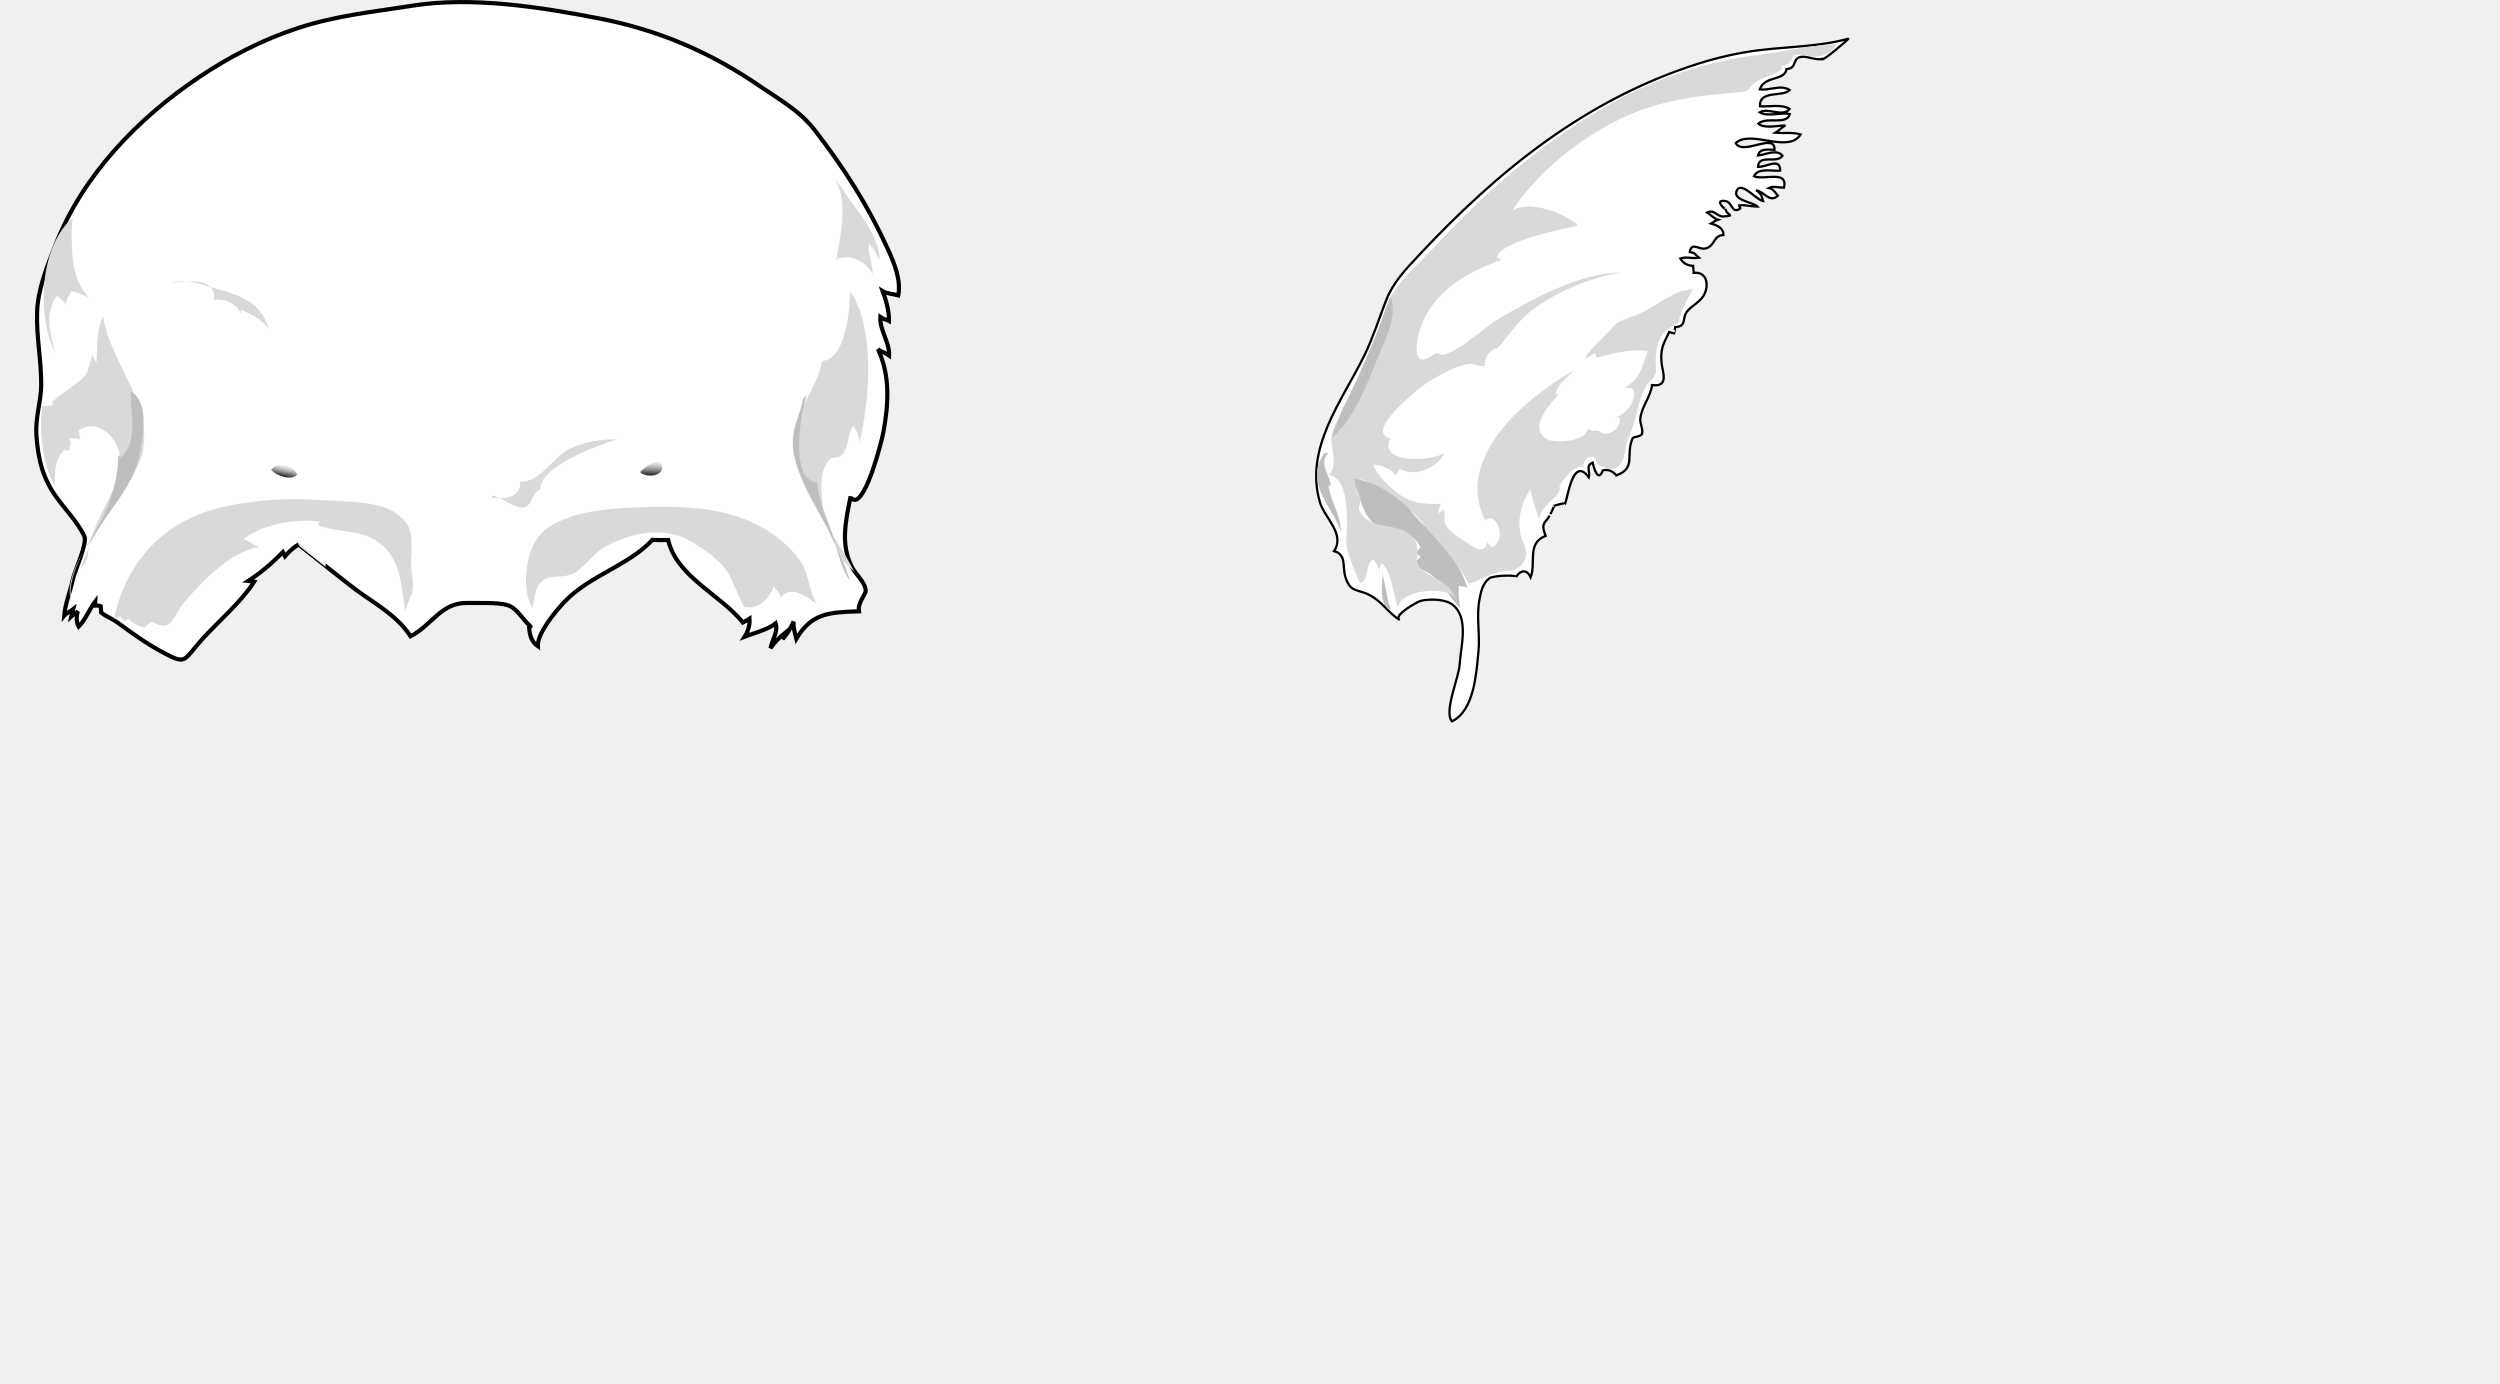
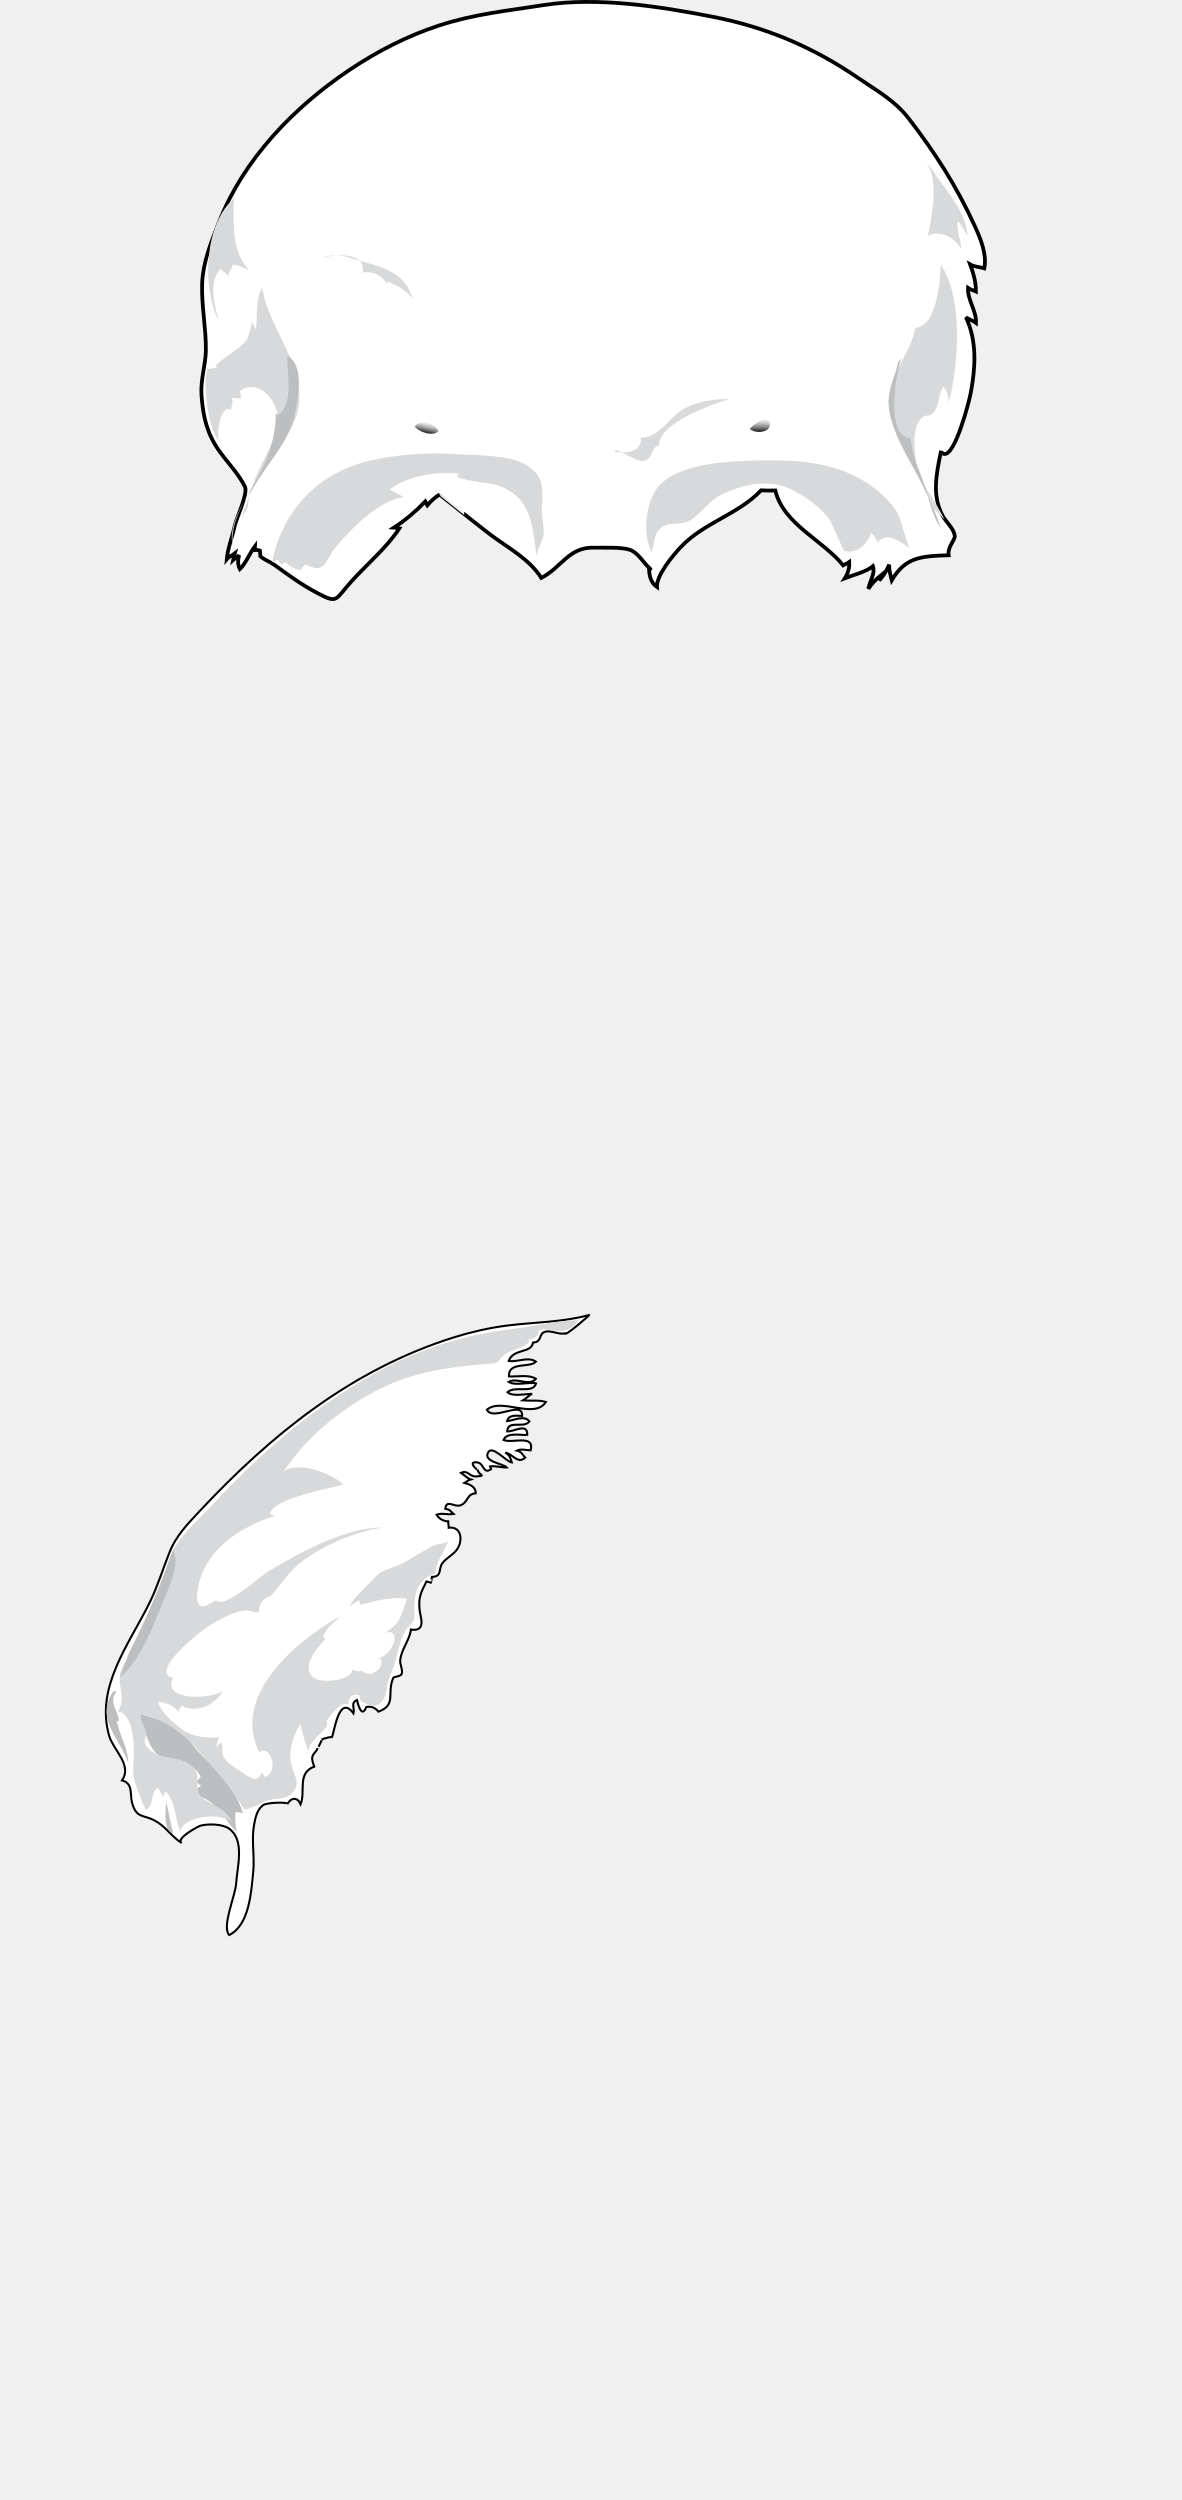
- <svg xmlns="http://www.w3.org/2000/svg" version="1.1" id="Layer_1" width="468.824" height="259.539" viewBox="0 0 468.824 259.539" overflow="visible" enable-background="new 0 0 536.764 308.853" xml:space="preserve">
+ <svg xmlns="http://www.w3.org/2000/svg" version="1.1" id="Layer_1" width="243.853" height="516.16" viewBox="0 0 243.853 516.16" overflow="visible" enable-background="new 0 0 536.764 308.853" xml:space="preserve">
  <defs id="defs285" />
-   <g id="g285" transform="translate(-41.87503,-17.41148)">
-     <linearGradient id="XMLID_12_" gradientUnits="userSpaceOnUse" x1="129.352" y1="200.709" x2="129.027" y2="171.146">
+   <g id="g285" transform="translate(-49.76388,-17.41148)">
+     <linearGradient id="XMLID_12_" gradientUnits="userSpaceOnUse" x1="129.352" y1="200.709" x2="129.027" y2="171.146" gradientTransform="translate(42.66786)">
      <stop offset="0" style="stop-color:#FFFFFF" id="stop37" />
      <stop offset="0.348" style="stop-color:#BCBEC0" id="stop38" />
      <stop offset="0.447" style="stop-color:#B8BABC" id="stop39" />
      <stop offset="0.541" style="stop-color:#ADAFB1" id="stop40" />
      <stop offset="0.634" style="stop-color:#9A9C9D" id="stop41" />
      <stop offset="0.726" style="stop-color:#7F8182" id="stop42" />
      <stop offset="0.817" style="stop-color:#5D5E5F" id="stop43" />
      <stop offset="0.908" style="stop-color:#333334" id="stop44" />
      <stop offset="0.997" style="stop-color:#020202" id="stop45" />
      <stop offset="1" style="stop-color:#000000" id="stop46" />
    </linearGradient>
-     <linearGradient id="XMLID_15_" gradientUnits="userSpaceOnUse" x1="166.722" y1="106.349" x2="167.595" y2="109.184">
+     <linearGradient id="XMLID_15_" gradientUnits="userSpaceOnUse" x1="166.722" y1="106.349" x2="167.595" y2="109.184" gradientTransform="translate(42.66786)">
      <stop offset="0" style="stop-color:#F4D58D" id="stop77" />
      <stop offset="0.107" style="stop-color:#EFD18A" id="stop78" />
      <stop offset="0.234" style="stop-color:#E1C482" id="stop79" />
      <stop offset="0.371" style="stop-color:#C9AF74" id="stop80" />
      <stop offset="0.515" style="stop-color:#A79261" id="stop81" />
      <stop offset="0.664" style="stop-color:#7D6D48" id="stop82" />
      <stop offset="0.818" style="stop-color:#483F2A" id="stop83" />
      <stop offset="0.973" style="stop-color:#0B0A07" id="stop84" />
      <stop offset="1" style="stop-color:#000000" id="stop85" />
    </linearGradient>
-     <g id="g131">
+     <g id="g131" transform="translate(42.66786)">
      <g id="g122">
        <path fill="#ffffff" stroke="#000000" stroke-width="0.78" d="m 49.6,89.794 c -0.038,2.851 -1.119,5.985 -0.904,9.175 0.308,4.584 1.203,8.172 3.826,11.769 1.841,2.524 3.733,4.377 5.14,7.138 0.703,1.374 -1.779,6.576 -2.113,8.142 -0.477,2.242 -1.442,4.589 -1.636,6.851 0.46,-0.547 1.294,-0.883 1.625,-1.154 -0.12,0.409 -0.167,0.876 -0.253,1.244 0.261,-0.249 0.945,-0.638 1.208,-0.928 -0.307,0.862 -0.355,1.993 0.132,2.888 1.244,-1.214 2.019,-3.308 3.146,-4.777 -0.002,0.269 -0.16,0.584 -0.247,0.836 0.322,-0.013 0.922,-0.034 1.228,0.097 0.034,0.387 0.098,0.819 0.105,1.202 0.913,0.78 2,1.118 2.884,1.757 3.085,2.228 5.582,4.098 9.024,5.904 4.116,2.159 3.474,1.31 6.864,-2.463 3.212,-3.575 7.32,-6.989 9.924,-10.982 -0.376,-0.08 -0.764,-0.092 -1.144,-0.129 2.27,-1.46 4.399,-3.246 6.506,-5.417 0.138,0.274 0.245,0.551 0.394,0.797 0.696,-0.846 1.66,-1.696 2.548,-2.232 -0.007,0.004 9.404,7.489 10.649,8.409 3.59,2.651 7.873,4.933 10.359,8.814 4.132,-2.151 5.684,-6.39 10.807,-6.252 1.841,0.049 5.549,-0.165 7.407,0.424 1.732,0.549 2.747,2.573 4.171,3.868 0.383,0.179 -0.151,0.126 -0.16,-0.34 0.009,1.708 0.301,3.24 1.642,4.176 -0.153,-2.3 3.118,-6.361 4.995,-8.334 4.706,-4.951 12.065,-6.818 16.494,-11.626 0.925,0.037 1.833,0.076 2.952,0.034 1.635,6.924 9.791,10.234 14.011,15.449 0.383,-0.219 0.924,-0.447 1.251,-0.684 0.077,1.14 -0.25,2.336 -0.894,3.337 1.445,-0.567 4.376,-1.303 5.794,-2.465 0.488,1.511 -0.615,2.951 -0.959,4.653 0.699,-1.066 1.618,-2 2.619,-2.805 -0.089,0.373 -0.242,0.705 -0.35,1.069 0.876,-0.916 1.55,-2.133 2.051,-3.266 -0.107,1.134 0.297,2.257 0.523,3.219 2.807,-4.696 5.894,-4.969 11.732,-5.141 -0.276,-1.658 1.323,-3.123 1.267,-3.954 -0.102,-1.493 -1.826,-2.901 -2.538,-4.263 -2.166,-4.137 -1.292,-8.438 -0.35,-13.03 0.329,0.007 0.365,0.259 0.674,0.329 2.27,0.505 5.176,-10.764 5.521,-12.624 0.975,-5.246 1.335,-10.629 -1.004,-15.605 0.562,0.443 1.458,0.695 2.084,1.169 0.112,-2.511 -1.793,-4.746 -1.64,-7.195 0.578,0.409 1.203,0.481 1.619,0.702 0.028,-1.854 -0.531,-3.834 -1.172,-5.562 0.844,0.498 2.002,0.516 2.917,0.78 0.556,-2.917 -0.799,-6.148 -1.985,-8.736 -3.746,-8.198 -8.149,-15.057 -13.595,-22.14 -2.909,-3.783 -6.589,-5.743 -10.399,-8.363 -9.27,-6.375 -19.02,-10.524 -30.1,-12.686 -10.919,-2.129 -23.845,-4.155 -34.933,-2.408 -7.569,1.191 -14.31,1.838 -21.587,4.216 -6.563,2.144 -12.78,5.343 -18.506,9.184 -11.456,7.684 -21.877,18.453 -26.94,31.478 -1.576,4.051 -3.307,8.232 -3.455,12.633 -0.153,4.567 0.831,9.223 0.771,13.818 z" id="path104" />
        <path fill="#d8d9da" d="m 56.986,124.27 c 1.402,-5.069 3.465,-7.811 6.22,-12.214 1.703,-2.721 4.363,-6.07 5.219,-9.142 2.614,-9.405 -6.031,-17.559 -7.178,-26.116 -1.42,2.481 -1.007,5.681 -1.309,8.66 -0.153,-0.385 -0.599,-1.026 -0.76,-1.586 -1.002,3.628 -0.686,3.812 -3.512,5.859 -1.551,1.125 -2.896,1.978 -4.267,3.301 -0.167,0.152 -0.165,0.134 0.006,-0.057 0.273,-0.109 0.409,0.003 0.405,0.339 -0.42,0.008 -1.043,0.39 -1.926,0.175 -0.914,3.375 0.077,11.965 2.328,14.946 -0.264,-2.196 0.161,-5.451 1.637,-6.511 -0.272,-0.103 0.502,-0.164 0.968,0.077 0.043,-1.025 0.604,-1.354 0.033,-2.483 0.614,0.169 1.374,-0.028 2.068,0.304 -0.187,-0.497 -0.043,-1.161 -0.324,-1.709 4.158,-2.729 8.343,2.412 7.812,6.556 -0.748,5.818 -5.771,11.035 -6.112,17.422" id="path105" />
        <path fill="#d8d9da" d="m 202.113,124.705 c -3.698,-7.511 -10.443,-14.54 -11.328,-23.193 -0.676,-6.6 3.991,-10.066 5.301,-16.401 4.47,-0.37 5.107,-9.67 5.245,-13.016 4.765,6.853 3.634,20.792 1.643,28.547 0.015,-1.296 -0.302,-2.601 -1.177,-3.369 -0.935,1.617 -0.782,3.808 -1.862,5.243 -0.854,1.134 -1.823,0.288 -2.625,1.237 -1.727,2.049 -1.451,4.856 -1.294,7.449 0.26,4.348 2.044,7.576 3.919,11.323" id="path106" />
        <path fill="#d8d9da" d="m 134.126,110.758 c 2.297,0.274 5.51,-0.003 5.295,-2.996 3.729,0.119 6.037,-4.475 9.118,-6.091 2.493,-1.305 6.159,-1.991 8.999,-1.83 -3.291,0.936 -14.74,5.116 -14.323,9.452 -1.844,0.53 -1.285,2.657 -2.965,3.239 -1.478,0.513 -4.476,-1.925 -6.125,-2.209" id="path107" />
        <path fill="#d8d9da" d="m 87.123,75.519 c -0.099,0.222 -0.114,0.446 -0.044,0.672 C 86.031,74.24 84.133,73.378 82,73.649 c 0.687,-4.44 -5.825,-3.625 -8.318,-3.06 3.283,-1.187 5.928,0.241 8.673,0.953 4.342,1.125 8.626,2.616 9.867,7.472 -1.309,-1.708 -3.162,-2.66 -5.099,-3.495 z" id="path108" />
        <path fill="#d8d9da" d="m 58.577,73.234 c -1.005,-0.521 -2.217,-0.99 -3.342,-1.242 -0.291,0.9 -1.014,1.451 -0.961,2.558 -0.254,-0.662 -1.242,-1.135 -1.645,-1.661 -2.524,2.733 -1.218,7.521 -0.406,10.715 -3.483,-6.815 -3.023,-20.169 3.399,-25.407 -0.542,0.442 -0.235,6.727 -0.127,7.693 0.283,2.571 1.181,5.497 3.082,7.344 z" id="path109" />
        <path fill="#d8d9da" d="m 198.19,50.616 c 2.934,4.062 1.31,11.019 0.493,15.533 2.24,-1.455 5.779,0.391 6.839,2.669 0.048,-1.948 -0.973,-3.806 -0.715,-5.779 0.791,0.794 1.502,2.051 2.021,3.151 -0.04,-4.977 -4.776,-9.833 -7.33,-13.831" id="path110" />
        <path fill="#d8d9da" d="m 117.565,129.063 c 1.052,-4.465 3.281,-11.736 -1.05,-15.142 -3.45,-2.713 -10.572,-2.431 -14.736,-2.737 -5.981,-0.44 -12.012,-0.013 -17.761,1.221 -11.047,2.369 -18.484,10.099 -20.757,21.058 0.472,-0.088 0.742,-0.284 1.146,-0.533 0.401,0.312 0.348,0.815 0.849,0.983 0.307,-0.086 0.471,-0.483 0.765,-0.426 0.842,0.874 1.905,1.428 3.082,1.612 0.278,-0.444 0.764,-0.735 1.045,-1.177 4.271,2.286 3.791,-0.701 6.508,-3.85 3.37,-3.907 8.547,-9.215 13.756,-10.057 -1.028,-0.494 -1.798,-1.131 -2.883,-1.509 3.516,-2.766 9.752,-3.877 14.314,-3.303 -0.055,0.332 -0.32,0.341 -0.348,0.674 2.505,1.073 5.901,1.051 8.531,1.767 -0.14,-0.039 -0.893,-0.25 -1.059,-0.275 8.106,2.196 8.003,8.679 8.916,15.048 -0.135,-0.943 1.271,-3.358 1.414,-4.521 0.208,-1.694 -0.311,-3.095 -0.352,-4.683 -0.082,-3.029 0.93,-6.335 -1.696,-8.651 -0.035,-0.032 -0.074,-0.063 -0.112,-0.095" id="path111" />
        <path fill="#d8d9da" d="m 143.021,117.881 c 3.878,-4.572 13.205,-5.135 18.392,-5.327 8.879,-0.33 18.078,-0.2 25.603,5.186 2.082,1.489 3.936,3.296 5.328,5.455 0.81,1.257 1.976,6.983 2.74,7.471 -2.12,-1.354 -4.788,-3.687 -6.818,-1.21 -0.189,-1.08 -0.97,-1.493 -1.304,-2.099 -0.698,2.31 -2.998,4.542 -5.606,3.821 -0.1,-0.028 -2.622,-6.073 -3.185,-6.786 -1.8,-2.276 -4.096,-3.897 -6.567,-5.36 -5.084,-3.006 -10.958,-1.867 -16.149,0.827 -2.263,1.173 -4.283,4.466 -6.507,5.29 -2.272,0.842 -4.19,-0.33 -5.946,1.826 -0.908,1.115 -0.912,3.107 -1.345,4.431 -1.831,-3.457 -1.338,-8.905 0.502,-12.272 0.244,-0.449 0.534,-0.865 0.862,-1.253 z" id="path112" />
        <path fill="#bcbec0" d="m 55.57,131.025 c -2.375,-4.63 2.588,-11.152 4.97,-14.795 2.843,-4.352 6.435,-8.241 7.458,-13.429 0.629,-3.194 2.053,-9.93 -1.585,-11.953 -0.171,3.786 1.53,9.631 -1.943,12.353 -0.137,-0.156 -0.264,-0.37 -0.417,-0.505 0.042,3.641 -1.033,7.766 -2.583,11.071 -2.318,4.944 -7.998,11.729 -5.898,17.585" id="path113" />
        <path fill="#bcbec0" d="m 192.527,92.127 c -0.534,2.777 -1.946,5.262 -1.979,8.165 -0.032,3.056 1.274,6.115 2.625,8.823 2.862,5.744 6.233,11.181 8.12,17.29 -1.899,-2.593 -2.619,-7.183 -3.863,-10.377 -1.032,-2.651 -2.086,-5.299 -2.342,-8.162 -5.335,-0.306 -2.992,-13.57 -1.907,-16.393" id="path114" />
        <linearGradient id="XMLID_16_" gradientUnits="userSpaceOnUse" x1="95.558" y1="104.224" x2="94.949" y2="106.962">
          <stop offset="0" style="stop-color:#FFFFFF" id="stop114" />
          <stop offset="0.105" style="stop-color:#FAFAFA" id="stop115" />
          <stop offset="0.228" style="stop-color:#ECECEC" id="stop116" />
          <stop offset="0.362" style="stop-color:#D4D4D4" id="stop117" />
          <stop offset="0.502" style="stop-color:#B2B2B2" id="stop118" />
          <stop offset="0.647" style="stop-color:#888888" id="stop119" />
          <stop offset="0.798" style="stop-color:#535353" id="stop120" />
          <stop offset="0.949" style="stop-color:#161616" id="stop121" />
          <stop offset="1" style="stop-color:#000000" id="stop122" />
        </linearGradient>
        <path fill="url(#XMLID_16_)" d="m 93.331,104.879 c 1.608,-0.554 3.448,-0.086 4.295,1.528 -1.047,1.207 -3.991,0.246 -4.903,-0.92" id="path122" style="fill:url(#XMLID_16_)" />
      </g>
      <linearGradient id="XMLID_17_" gradientUnits="userSpaceOnUse" x1="163.296" y1="83.11" x2="162.537" y2="86.524" gradientTransform="matrix(0.9824,-0.1867,0.1867,0.9824,-11.894,52.1387)">
        <stop offset="0" style="stop-color:#FFFFFF" id="stop123" />
        <stop offset="0.105" style="stop-color:#FAFAFA" id="stop124" />
        <stop offset="0.228" style="stop-color:#ECECEC" id="stop125" />
        <stop offset="0.362" style="stop-color:#D4D4D4" id="stop126" />
        <stop offset="0.502" style="stop-color:#B2B2B2" id="stop127" />
        <stop offset="0.647" style="stop-color:#888888" id="stop128" />
        <stop offset="0.798" style="stop-color:#535353" id="stop129" />
        <stop offset="0.949" style="stop-color:#161616" id="stop130" />
        <stop offset="1" style="stop-color:#000000" id="stop131" />
      </linearGradient>
      <path fill="url(#XMLID_17_)" d="m 161.917,105.949 c 0.874,1.01 4.244,0.918 4.117,-0.935 -0.193,-2.704 -4.218,0.82 -4.117,0.935 z" id="path131" style="fill:url(#XMLID_17_)" />
    </g>
-     <g id="g166">
+     <g id="g166" transform="translate(-217.0821,264.2413)">
      <path fill="#ffffff" stroke="#000000" stroke-width="0.426" d="m 383.516,28.471 c -0.162,0.79 5.248,-3.885 4.977,-3.808 -5.247,1.492 -11.477,1.496 -16.906,2.181 -3.664,0.462 -7.534,1.34 -11.075,2.458 -21.096,6.654 -37.612,19.992 -52.641,36.066 -2.435,2.604 -4.719,4.999 -6.006,8.243 -1.367,3.444 -2.447,7 -4.094,10.373 -4.186,8.583 -11.377,17.5 -8.348,27.688 0.836,2.813 4.795,5.946 2.617,9.089 2.349,0.613 1.592,2.93 2.076,4.645 0.906,3.21 2.255,2.398 4.52,3.56 2.482,1.271 3.402,3.23 5.732,4.731 -1.396,-0.899 3.428,-3.48 3.875,-3.593 1.628,-0.408 4.534,-0.391 5.957,0.653 3.267,2.399 1.592,7.97 1.398,11.322 -0.139,2.445 -3.012,8.819 -1.436,10.613 4.221,-2.103 4.557,-9.043 4.969,-13.116 0.326,-3.208 -0.424,-6.479 0.178,-9.682 0.275,-1.465 0.587,-3.072 1.849,-4.027 0.745,-0.566 5.296,-0.705 5,-0.208 0.81,-1.361 2.036,-1.574 2.759,0.026 1.064,-2.686 -0.783,-6.417 2.8,-7.775 -1.008,-2.603 0.019,-2.348 0.753,-3.823 -0.033,0.066 1.049,-1.952 0.772,-1.792 0.017,-0.01 2.483,-0.825 2.064,-0.304 0.519,-0.646 1.406,-9.338 4.527,-5.059 0.288,-1.078 -0.673,-2.187 0.72,-2.765 0.261,1.219 1.06,3.762 1.906,1.443 1.002,-0.215 1.878,0.136 2.521,0.958 3.836,-1.429 1.641,-3.785 3.07,-6.983 0.133,-0.294 1.515,-0.217 1.738,-0.834 0.27,-0.746 -0.381,-1.892 -0.309,-2.779 0.182,-2.238 1.95,-4.151 2.209,-6.352 3.283,0.484 1.922,-2.672 1.792,-4.012 -0.249,-2.557 0.153,-3.417 1.41,-5.929 0.319,0.06 0.628,0.164 0.925,0.268 0.026,0.009 0.205,-1.104 0.213,-1.197 2.189,-0.109 1.258,-1.633 2.168,-2.849 0.876,-1.171 2.324,-1.736 3.111,-2.982 1.111,-1.754 0.811,-4.651 -1.818,-4.332 0.023,-0.4 -0.131,-0.913 -0.106,-1.313 -1.037,-0.043 -1.888,-0.503 -2.395,-1.381 1.182,-0.421 2.156,0.068 3.484,-0.144 -0.712,-0.576 -0.563,-0.887 -1.7,-1.064 0.275,-2.099 1.846,-0.233 3.148,-0.731 1.648,-0.629 1.248,-2.358 3.148,-2.474 0.036,-1.338 -1.279,-1.85 -2.295,-2.147 0.459,-0.226 0.558,-0.503 1.25,-0.71 -0.597,-0.164 -1.42,-0.977 -1.996,-1.356 1.393,-0.679 1.811,0.845 3.105,0.733 2.401,-0.207 0.47,-0.123 0.326,-1.444 0.041,0.366 -2.313,-1.825 0.01,-1.437 1.336,0.223 1.146,2.562 2.787,1.364 0.005,-0.276 -0.226,-0.277 -0.268,-0.551 1.234,-0.167 2.271,0.243 3.487,0.214 -0.655,-0.794 -5.024,-1.155 -3.821,-3.149 0.894,-1.48 3.754,1.994 4.86,2.122 -0.29,-0.881 -0.351,-1.476 -1.337,-2.032 1.563,0.24 2.54,2.464 4.107,1.028 -0.571,-0.657 -0.875,-1.282 -1.701,-1.448 0.796,-0.419 1.738,-0.09 2.837,-0.053 0.817,-3.405 -3.814,-1.333 -5.617,-2.147 0.718,-1.639 3.319,-0.944 4.905,-1.046 0.062,-2.588 -2.652,-0.608 -4.157,-0.712 0.148,-2.519 3.424,-0.492 4.609,-2.076 -1.073,-1.359 -3.189,-0.194 -4.611,-0.053 0.311,-1.339 1.757,-1.146 3.095,-1.063 0.173,-3.37 -5.968,1.19 -7.272,-1.279 2.877,-2.612 9.823,2.07 12.18,-1.614 -1.443,-0.442 -3.2,-0.193 -4.745,-0.311 0.611,-0.358 1.226,-1.042 1.896,-1.375 -1.542,0.044 -4.061,0.629 -5.082,-0.338 1.582,-1.428 5.233,0.408 5.909,-1.8 -1.603,-0.384 -4.252,0.586 -5.668,-0.329 1.72,-0.969 4.196,1.011 5.628,-0.622 -1.404,-0.944 -3.848,-0.392 -5.575,-0.497 -0.145,-3.144 4.311,-1.675 5.587,-3.053 -1.696,-1.114 -3.731,0.168 -5.614,-0.143 0.937,-2.637 4.683,-1.504 5.004,-3.789 1.915,-0.13 1.146,-1.764 2.405,-2.208 1.22,-0.43 2.845,0.599 4.22,0.312 z" id="path161" />
      <path fill="#bcbec0" d="m 299.875,115.783 c 2.766,1.688 6.6,0.571 8.396,4.242 -0.353,0.291 -0.587,0.829 -0.889,1.075 0.37,0.189 0.733,0.65 0.993,0.798 -0.739,0.332 -1.213,1.075 -1.787,1.686 5.133,1.141 5.893,4.564 9.127,7.87 -0.232,-1.321 -0.395,-2.784 -0.239,-4.185 0.452,0.173 1.067,0.036 1.581,0.333 -1.762,-5.389 -5.186,-8.677 -9.01,-12.529 -1.808,-1.82 -3.006,-4.334 -5.385,-5.696 -2.51,-1.438 -5.48,-1.641 -8.082,-2.92 2.437,2.566 2.324,7.515 5.295,9.326 z" id="path162" />
      <path fill="#bcbec0" d="m 301.224,124.018 c 0,1.993 -1.028,7.25 1.464,7.694 -0.753,-2.01 -0.919,-4.209 -1.464,-6.274" id="path163" />
      <path fill="#bcbec0" d="m 290.22,102.365 c -3.905,5.713 1.584,9.97 3.112,14.799 0.04,-3.045 -1.984,-5.929 -2.333,-8.723 0.156,0.004 0.289,0.063 0.401,0.174 -0.014,-2.273 -2.309,-3.908 -0.472,-6.25" id="path164" />
      <path fill="#d8d9da" d="m 374.999,27.209 c 3.675,-0.578 7.506,-1.395 11.221,-1.491 -0.369,1.05 -1.541,1.753 -2.556,2.15 0.083,-0.045 0.272,-0.187 0.348,-0.259 -1.853,1.063 -4.009,-0.444 -5.961,0.254 0.095,1.172 -1.057,1.846 -2.141,1.899 0.069,0.157 0.17,0.249 0.242,0.427 -1.688,1.656 -4.056,1.555 -5.538,3.011 -1.314,1.291 -0.568,1.356 -2.705,1.525 -8.59,0.677 -16.233,1.698 -23.906,5.854 -7.304,3.958 -13.909,9.376 -18.542,16.33 3.036,-2.116 10.068,0.514 12.328,2.799 -2.72,0.669 -14.52,2.809 -15.223,6.024 0.299,0.103 0.647,0.282 0.938,0.417 -6.546,2.21 -13.032,6.068 -15.277,12.866 -0.354,1.07 -1.343,4.892 -0.009,5.704 0.928,0.564 2.247,-0.884 3.317,-1.124 1.534,1.894 9.068,-5.042 10.687,-6.001 6.437,-3.812 16.111,-9.192 23.755,-9.055 -5.44,0.72 -12.198,3.599 -16.592,6.854 -2.874,2.131 -4.696,5.189 -7.084,7.776 0.022,-0.059 0.195,-0.394 0.253,-0.552 -1.393,0.645 -2.376,1.79 -2.215,3.365 -0.993,0.236 -2.033,-0.402 -2.743,-0.336 -2.692,0.248 -5.608,2.026 -7.86,3.386 -1.647,0.997 -12.27,9.514 -7.127,10.553 -2.471,4.922 7.967,4.389 10.202,2.729 -1.481,2.866 -5.427,4.678 -8.408,3.023 -0.205,0.46 -0.611,0.686 -0.773,1.25 -0.87,-1.345 -2.548,-1.876 -4.135,-2.04 0.466,2.062 3.253,4.438 4.914,5.643 2.285,1.657 4.994,1.812 7.692,1.725 -0.311,0.502 -0.514,1.682 -0.635,1.896 0.311,-0.327 0.801,-0.579 1.141,-0.887 0.343,0.804 -0.048,2.128 0.359,2.919 0.674,1.307 2.604,2.427 3.805,3.202 1.381,0.889 3.318,2.606 4.055,0.04 0.086,0.173 0.57,0.625 0.701,1.001 3.174,-1.255 0.956,-6.973 -1.134,-5.087 -5.846,-11.462 7.157,-22.81 16.653,-28.118 -1.191,1.353 -3.119,2.511 -3.469,4.426 0.187,0.018 0.368,0.055 0.545,0.115 -1.662,1.886 -5.465,5.943 -2.398,8.207 1.57,1.158 7.771,0.522 7.889,-1.766 1.113,0.51 0.979,0.325 1.98,0.294 1.559,1.531 4.608,-0.33 3.949,-2.483 -0.277,0 -0.639,-0.008 -0.924,-0.035 3.061,-0.223 5.599,-6.417 1.795,-5.405 3.203,-1.924 3.288,-3.75 4.459,-6.976 -2.806,-0.525 -7.002,0.501 -9.556,1.227 -0.075,-0.251 -0.271,-0.679 -0.33,-0.899 -0.516,0.423 -1.509,0.785 -1.993,1.35 0.631,-1.773 3.58,-4.199 4.843,-5.668 1.679,-1.958 2.372,-1.767 4.951,-2.797 2.149,-0.858 3.95,-2.268 5.966,-3.292 0.748,-0.379 0.912,-0.627 1.837,-0.978 0.846,-0.319 1.942,-0.366 2.812,-0.682 -0.633,1.24 -2.97,5.261 -2.58,6.362 -3.494,1.647 -4.253,3.182 -4.482,7.091 -0.043,0.745 0.22,1.778 -0.002,2.483 -0.391,1.253 -1.096,1.25 -1.79,2.407 -0.763,1.271 -1.333,3.32 -1.678,4.774 -0.459,1.935 -0.756,2.92 -1.509,4.518 -0.72,1.527 -0.59,3.745 -1.412,4.985 -1.359,2.051 -2.904,0.993 -4.363,0.434 -0.74,-0.283 0.062,-1.604 -1.307,-1.532 -1.089,0.058 -1.57,1.149 -1.481,2.032 -1.718,-0.711 -3.563,2.119 -4.508,3.425 0.858,1.873 -3.806,3.653 -3.692,6.3 -0.773,-1.577 -1.245,-3.781 -1.756,-5.598 -1.713,2.566 -2.53,5.824 -1.713,8.802 0.48,1.756 1.705,3.047 0.374,4.963 -1.225,1.76 -2.548,1.343 -4.608,1.764 -2.043,0.42 -3.701,1.728 -5.627,2.085 -2.35,-4.386 -5.793,-7.905 -8.926,-11.651 -3.113,-3.72 -7.562,-7.146 -12.396,-8.135 -0.145,1.489 0.785,2.52 1.044,3.867 0.247,1.277 -1.146,1.722 0.687,3.468 2.282,2.177 6.103,1.304 8.517,3.181 2.734,2.125 0.381,4.802 2.122,6.466 2.232,2.132 5.163,2.229 6.61,5.661 -1.653,-2.478 -10.44,-1.743 -10.87,1.706 -1.055,-2.652 -0.938,-6.317 -3.105,-8.414 -0.08,0.435 -0.348,0.871 -0.436,1.324 -0.152,-0.752 -0.8,-1.353 -1.055,-2.013 -1.736,0.939 -0.706,3.769 -2.521,4.565 -0.804,-1.749 -1.881,-4.369 -2.377,-6.316 -0.454,-1.78 -0.091,-2.715 -0.081,-4.677 0.013,-2.636 0.029,-8.75 -3.347,-9.341 1.908,-2.69 0.004,-4.817 0.508,-7.669 0.34,-1.916 2.049,-4.068 3.037,-5.718 2.252,-3.754 3.736,-7.663 5.215,-11.782 1.078,-3.003 1.377,-6.038 3.088,-8.787 2.102,-3.375 5.487,-6.232 8.189,-9.158 9.346,-10.115 19.336,-18.736 31.334,-25.716 5.957,-3.465 12.331,-6.208 18.99,-7.998 3.326,-0.893 6.713,-1.551 10.13,-1.978 1.092,-0.137 2.222,-0.308 3.374,-0.49 z" id="path165" />
      <path fill="#bcbec0" d="m 293.414,94.556 c 3.619,-6.996 6.605,-14.27 9.23,-21.553 1.113,3.052 -0.203,6.312 -1.412,9.13 -2.381,5.551 -4.9,13.4 -9.593,17.392" id="path166" />
    </g>
-     <linearGradient id="XMLID_21_" gradientUnits="userSpaceOnUse" x1="96.612" y1="256.221" x2="96.004" y2="258.957">
+     <linearGradient id="XMLID_21_" gradientUnits="userSpaceOnUse" x1="96.612" y1="256.221" x2="96.004" y2="258.957" gradientTransform="translate(42.66786)">
      <stop offset="0" style="stop-color:#FFFFFF" id="stop268" />
      <stop offset="0.105" style="stop-color:#FAFAFA" id="stop269" />
      <stop offset="0.228" style="stop-color:#ECECEC" id="stop270" />
      <stop offset="0.362" style="stop-color:#D4D4D4" id="stop271" />
      <stop offset="0.502" style="stop-color:#B2B2B2" id="stop272" />
      <stop offset="0.647" style="stop-color:#888888" id="stop273" />
      <stop offset="0.798" style="stop-color:#535353" id="stop274" />
      <stop offset="0.949" style="stop-color:#161616" id="stop275" />
      <stop offset="1" style="stop-color:#000000" id="stop276" />
    </linearGradient>
-     <linearGradient id="XMLID_22_" gradientUnits="userSpaceOnUse" x1="135.955" y1="232.632" x2="135.196" y2="236.046" gradientTransform="matrix(0.9824,-0.1867,0.1867,0.9824,-11.894,52.1387)">
+     <linearGradient id="XMLID_22_" gradientUnits="userSpaceOnUse" x1="135.955" y1="232.632" x2="135.196" y2="236.046" gradientTransform="matrix(0.9824,-0.1867,0.1867,0.9824,30.77386,52.1387)">
      <stop offset="0" style="stop-color:#FFFFFF" id="stop277" />
      <stop offset="0.105" style="stop-color:#FAFAFA" id="stop278" />
      <stop offset="0.228" style="stop-color:#ECECEC" id="stop279" />
      <stop offset="0.362" style="stop-color:#D4D4D4" id="stop280" />
      <stop offset="0.502" style="stop-color:#B2B2B2" id="stop281" />
      <stop offset="0.647" style="stop-color:#888888" id="stop282" />
      <stop offset="0.798" style="stop-color:#535353" id="stop283" />
      <stop offset="0.949" style="stop-color:#161616" id="stop284" />
      <stop offset="1" style="stop-color:#000000" id="stop285" />
    </linearGradient>
  </g>
</svg>
